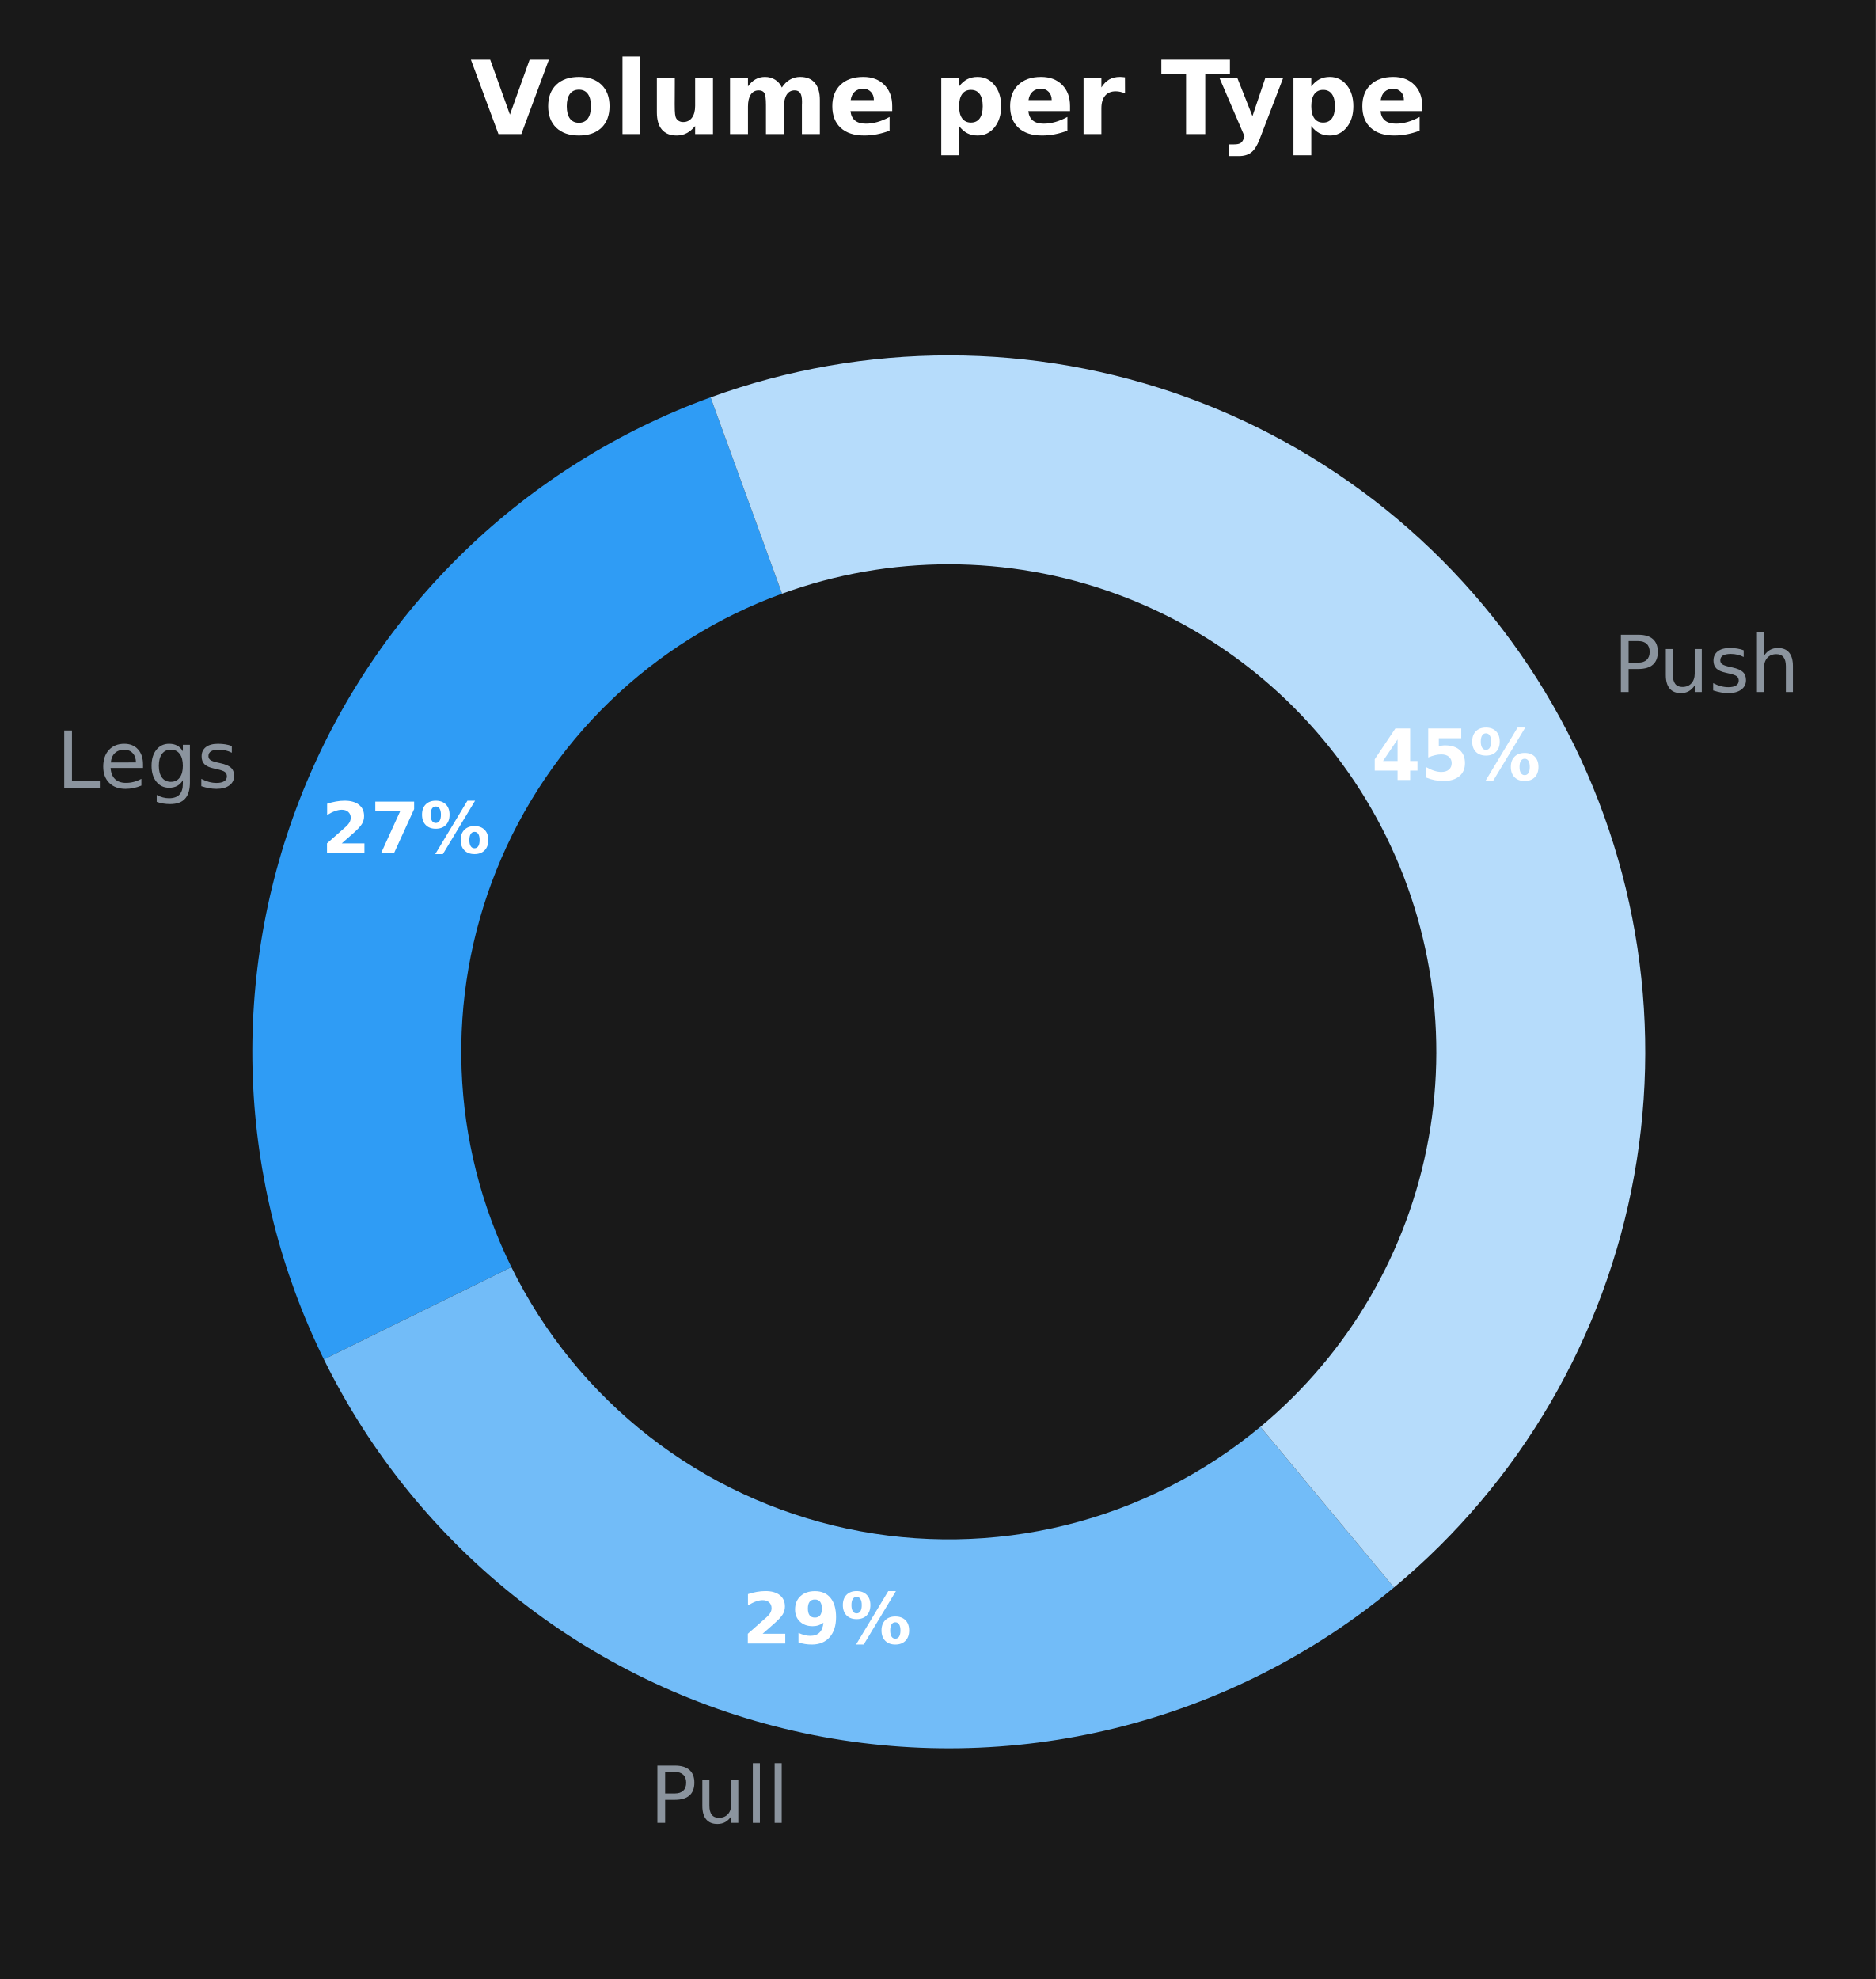
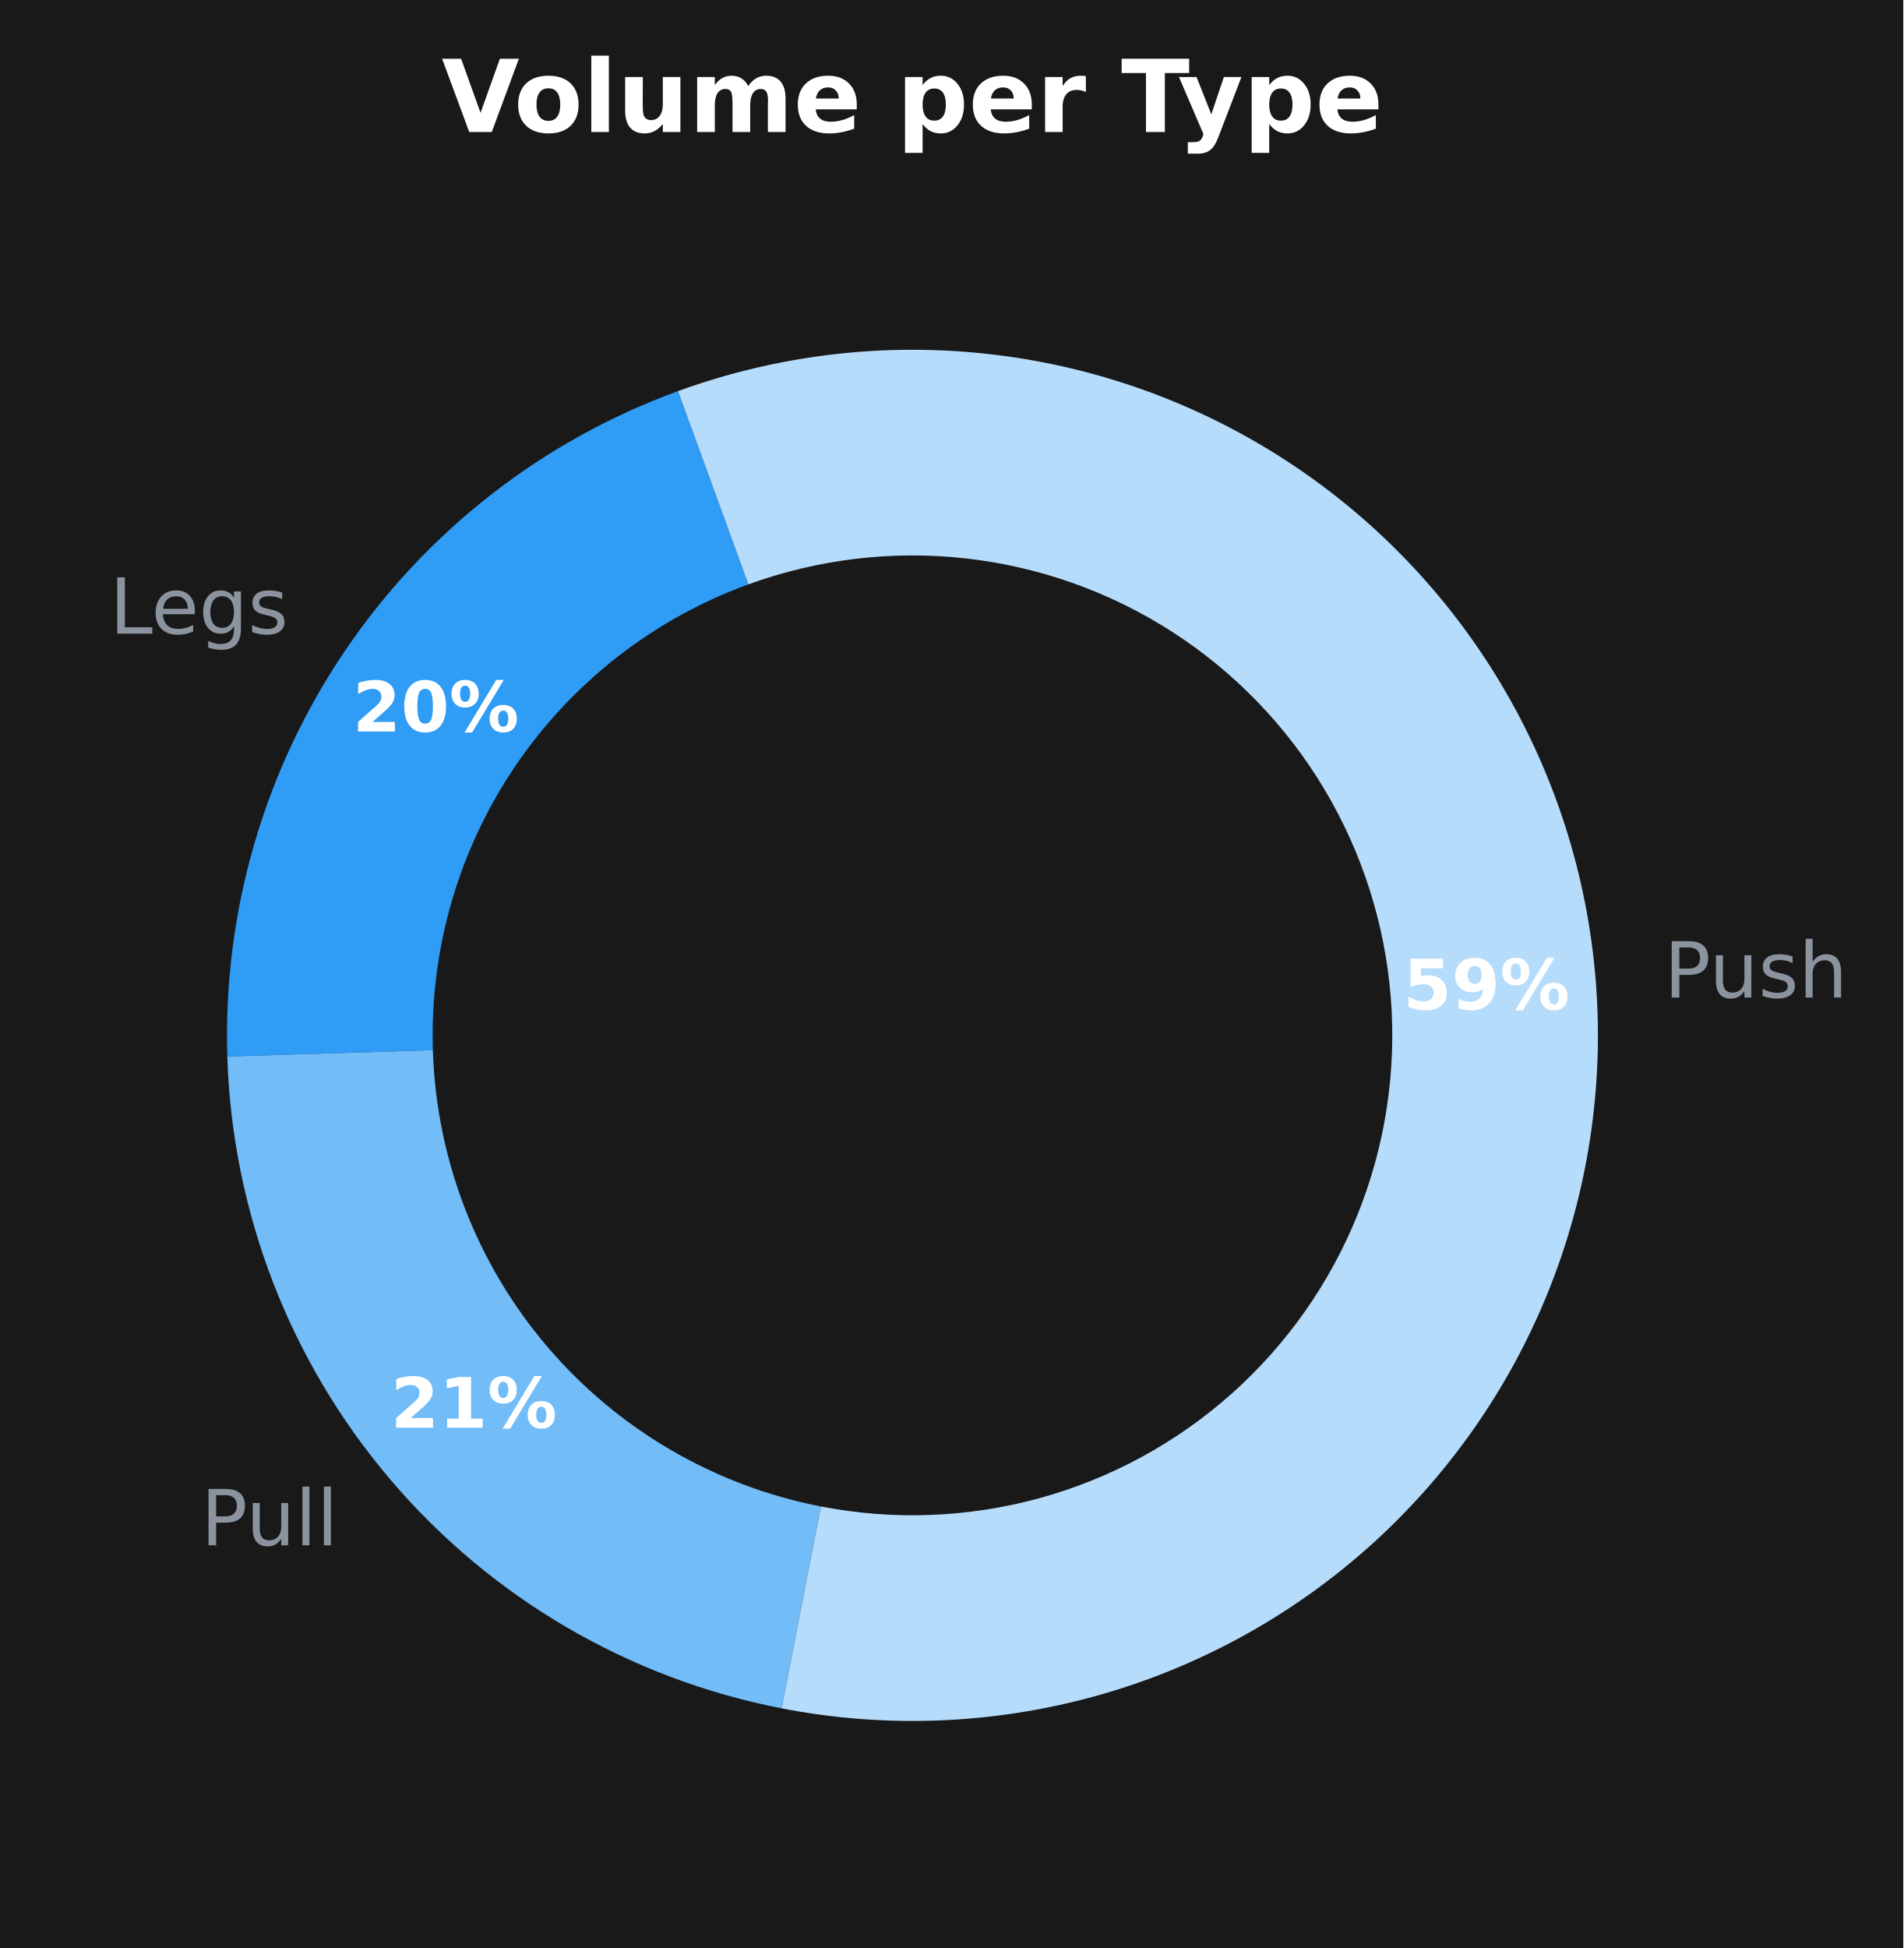
- <svg xmlns="http://www.w3.org/2000/svg" xmlns:xlink="http://www.w3.org/1999/xlink" width="238.921pt" height="252.038pt" viewBox="0 0 238.921 252.038" version="1.1">
+ <svg xmlns="http://www.w3.org/2000/svg" xmlns:xlink="http://www.w3.org/1999/xlink" width="246.293pt" height="252.038pt" viewBox="0 0 246.293 252.038" version="1.1">
  <defs>
    <style type="text/css">*{stroke-linejoin: round; stroke-linecap: butt}</style>
  </defs>
  <g id="figure_1">
    <g id="patch_1">
-       <path d="M 0 252.038  L 238.921 252.038  L 238.921 0  L 0 0  z " style="fill: #191919" />
+       <path d="M 0 252.038  L 246.293 252.038  L 246.293 0  L 0 0  z " style="fill: #191919" />
    </g>
    <g id="axes_1">
      <g id="patch_2">
-         <path d="M 90.502 50.603  C 78.797 54.864 68.119 61.543 59.166 70.203  C 50.213 78.864 43.184 89.315 38.538 100.872  C 33.892 112.43 31.732 124.838 32.199 137.286  C 32.667 149.734 35.751 161.944 41.25 173.121  L 65.128 161.372  C 61.278 153.549 59.119 145.001 58.792 136.287  C 58.465 127.574 59.977 118.888 63.229 110.798  C 66.481 102.708 71.402 95.392 77.669 89.33  C 83.936 83.267 91.41 78.592 99.604 75.61  z " style="fill: #2f9cf5" />
+         <path d="M 87.741 50.603  C 70.2 56.988 55.113 68.75 44.643 84.205  C 34.172 99.659 28.843 118.032 29.418 136.69  L 56.017 135.871  C 55.614 122.81 59.345 109.949 66.674 99.131  C 74.003 88.312 84.564 80.079 96.843 75.61  z " style="fill: #2f9cf5" />
      </g>
      <g id="patch_3">
-         <path d="M 41.25 173.121  C 47.173 185.157 55.748 195.693 66.33 203.936  C 76.912 212.179 89.227 217.915 102.345 220.712  C 115.464 223.509 129.047 223.294 142.071 220.084  C 155.094 216.874 167.222 210.751 177.538 202.177  L 160.529 181.712  C 153.307 187.713 144.818 191.999 135.702 194.246  C 126.585 196.493 117.077 196.644 107.894 194.686  C 98.711 192.728 90.09 188.713 82.683 182.943  C 75.276 177.173 69.273 169.797 65.128 161.372  z " style="fill: #72bcf8" />
+         <path d="M 29.418 136.69  C 30.038 156.796 37.478 176.105 50.51 191.427  C 63.542 206.75 81.407 217.193 101.152 221.032  L 106.23 194.91  C 92.409 192.223 79.904 184.912 70.781 174.186  C 61.659 163.461 56.45 149.944 56.017 135.871  z " style="fill: #72bcf8" />
      </g>
      <g id="patch_4">
-         <path d="M 177.538 202.177  C 193.6 188.828 204.443 170.225 208.142 149.67  C 211.842 129.115 208.165 107.899 197.765 89.787  C 187.365 71.675 170.895 57.806 151.278 50.639  C 131.66 43.473 110.128 43.46 90.502 50.603  L 99.604 75.61  C 113.342 70.61 128.414 70.618 142.147 75.635  C 155.879 80.651 167.408 90.36 174.688 103.038  C 181.968 115.717 184.541 130.568 181.952 144.957  C 179.362 159.345 171.772 172.367 160.529 181.712  z " style="fill: #b6dcfb" />
+         <path d="M 101.152 221.032  C 114.572 223.641 128.415 223.112 141.596 219.488  C 154.778 215.864 166.945 209.241 177.145 200.137  C 187.344 191.034 195.303 179.696 200.397 167.009  C 205.49 154.322 207.583 140.628 206.511 127  C 205.438 113.371 201.229 100.173 194.214 88.439  C 187.199 76.705 177.565 66.751 166.067 59.355  C 154.569 51.959 141.516 47.321 127.93 45.803  C 114.343 44.285 100.588 45.928 87.741 50.603  L 96.843 75.61  C 105.836 72.337 115.464 71.187 124.975 72.249  C 134.485 73.312 143.623 76.559 151.671 81.736  C 159.719 86.913 166.463 93.881 171.374 102.095  C 176.285 110.308 179.231 119.547 179.981 129.087  C 180.732 138.627 179.267 148.213 175.702 157.094  C 172.136 165.974 166.565 173.912 159.425 180.284  C 152.286 186.656 143.769 191.292 134.542 193.829  C 125.314 196.366 115.624 196.736 106.23 194.91  z " style="fill: #b6dcfb" />
      </g>
      <g id="matplotlib.axis_1" />
      <g id="matplotlib.axis_2" />
      <g id="text_1">
-         <g style="fill: #8b949e" transform="translate(7.2 100.3233) scale(0.1 -0.1)">
+         <g style="fill: #8b949e" transform="translate(14.19133 81.98877) scale(0.1 -0.1)">
          <defs>
            <path id="DejaVuSans-4c" d="M 628 4666  L 1259 4666  L 1259 531  L 3531 531  L 3531 0  L 628 0  L 628 4666  z " transform="scale(0.015625)" />
            <path id="DejaVuSans-65" d="M 3597 1894  L 3597 1613  L 953 1613  Q 991 1019 1311 708  Q 1631 397 2203 397  Q 2534 397 2845 478  Q 3156 559 3463 722  L 3463 178  Q 3153 47 2828 -22  Q 2503 -91 2169 -91  Q 1331 -91 842 396  Q 353 884 353 1716  Q 353 2575 817 3079  Q 1281 3584 2069 3584  Q 2775 3584 3186 3129  Q 3597 2675 3597 1894  z M 3022 2063  Q 3016 2534 2758 2815  Q 2500 3097 2075 3097  Q 1594 3097 1305 2825  Q 1016 2553 972 2059  L 3022 2063  z " transform="scale(0.015625)" />
            <path id="DejaVuSans-67" d="M 2906 1791  Q 2906 2416 2648 2759  Q 2391 3103 1925 3103  Q 1463 3103 1205 2759  Q 947 2416 947 1791  Q 947 1169 1205 825  Q 1463 481 1925 481  Q 2391 481 2648 825  Q 2906 1169 2906 1791  z M 3481 434  Q 3481 -459 3084 -895  Q 2688 -1331 1869 -1331  Q 1566 -1331 1297 -1286  Q 1028 -1241 775 -1147  L 775 -588  Q 1028 -725 1275 -790  Q 1522 -856 1778 -856  Q 2344 -856 2625 -561  Q 2906 -266 2906 331  L 2906 616  Q 2728 306 2450 153  Q 2172 0 1784 0  Q 1141 0 747 490  Q 353 981 353 1791  Q 353 2603 747 3093  Q 1141 3584 1784 3584  Q 2172 3584 2450 3431  Q 2728 3278 2906 2969  L 2906 3500  L 3481 3500  L 3481 434  z " transform="scale(0.015625)" />
            <path id="DejaVuSans-73" d="M 2834 3397  L 2834 2853  Q 2591 2978 2328 3040  Q 2066 3103 1784 3103  Q 1356 3103 1142 2972  Q 928 2841 928 2578  Q 928 2378 1081 2264  Q 1234 2150 1697 2047  L 1894 2003  Q 2506 1872 2764 1633  Q 3022 1394 3022 966  Q 3022 478 2636 193  Q 2250 -91 1575 -91  Q 1294 -91 989 -36  Q 684 19 347 128  L 347 722  Q 666 556 975 473  Q 1284 391 1588 391  Q 1994 391 2212 530  Q 2431 669 2431 922  Q 2431 1156 2273 1281  Q 2116 1406 1581 1522  L 1381 1569  Q 847 1681 609 1914  Q 372 2147 372 2553  Q 372 3047 722 3315  Q 1072 3584 1716 3584  Q 2034 3584 2315 3537  Q 2597 3491 2834 3397  z " transform="scale(0.015625)" />
          </defs>
          <use xlink:href="#DejaVuSans-4c" />
          <use xlink:href="#DejaVuSans-65" transform="translate(53.96289 0)" />
          <use xlink:href="#DejaVuSans-67" transform="translate(115.4863 0)" />
          <use xlink:href="#DejaVuSans-73" transform="translate(178.9629 0)" />
        </g>
      </g>
      <g id="text_2">
-         <g style="fill: #ffffff" transform="translate(40.93536 108.6496) scale(0.09 -0.09)">
+         <g style="fill: #ffffff" transform="translate(45.62163 94.64868) scale(0.09 -0.09)">
          <defs>
            <path id="DejaVuSans-Bold-32" d="M 1844 884  L 3897 884  L 3897 0  L 506 0  L 506 884  L 2209 2388  Q 2438 2594 2547 2791  Q 2656 2988 2656 3200  Q 2656 3528 2436 3728  Q 2216 3928 1850 3928  Q 1569 3928 1234 3808  Q 900 3688 519 3450  L 519 4475  Q 925 4609 1322 4679  Q 1719 4750 2100 4750  Q 2938 4750 3402 4381  Q 3866 4013 3866 3353  Q 3866 2972 3669 2642  Q 3472 2313 2841 1759  L 1844 884  z " transform="scale(0.015625)" />
-             <path id="DejaVuSans-Bold-37" d="M 428 4666  L 3944 4666  L 3944 3988  L 2125 0  L 953 0  L 2675 3781  L 428 3781  L 428 4666  z " transform="scale(0.015625)" />
+             <path id="DejaVuSans-Bold-30" d="M 2944 2338  Q 2944 3213 2780 3570  Q 2616 3928 2228 3928  Q 1841 3928 1675 3570  Q 1509 3213 1509 2338  Q 1509 1453 1675 1090  Q 1841 728 2228 728  Q 2613 728 2778 1090  Q 2944 1453 2944 2338  z M 4147 2328  Q 4147 1169 3647 539  Q 3147 -91 2228 -91  Q 1306 -91 806 539  Q 306 1169 306 2328  Q 306 3491 806 4120  Q 1306 4750 2228 4750  Q 3147 4750 3647 4120  Q 4147 3491 4147 2328  z " transform="scale(0.015625)" />
            <path id="DejaVuSans-Bold-25" d="M 4959 1925  Q 4738 1925 4616 1733  Q 4494 1541 4494 1184  Q 4494 825 4614 633  Q 4734 441 4959 441  Q 5184 441 5303 633  Q 5422 825 5422 1184  Q 5422 1541 5301 1733  Q 5181 1925 4959 1925  z M 4959 2450  Q 5541 2450 5875 2112  Q 6209 1775 6209 1184  Q 6209 594 5875 251  Q 5541 -91 4959 -91  Q 4378 -91 4042 251  Q 3706 594 3706 1184  Q 3706 1772 4042 2111  Q 4378 2450 4959 2450  z M 2094 -91  L 1403 -91  L 4319 4750  L 5013 4750  L 2094 -91  z M 1453 4750  Q 2034 4750 2367 4411  Q 2700 4072 2700 3481  Q 2700 2891 2367 2550  Q 2034 2209 1453 2209  Q 872 2209 539 2550  Q 206 2891 206 3481  Q 206 4072 539 4411  Q 872 4750 1453 4750  z M 1453 4225  Q 1228 4225 1106 4031  Q 984 3838 984 3481  Q 984 3122 1106 2926  Q 1228 2731 1453 2731  Q 1678 2731 1798 2926  Q 1919 3122 1919 3481  Q 1919 3838 1797 4031  Q 1675 4225 1453 4225  z " transform="scale(0.015625)" />
          </defs>
          <use xlink:href="#DejaVuSans-Bold-32" />
-           <use xlink:href="#DejaVuSans-Bold-37" transform="translate(69.58008 0)" />
+           <use xlink:href="#DejaVuSans-Bold-30" transform="translate(69.58008 0)" />
          <use xlink:href="#DejaVuSans-Bold-25" transform="translate(139.1602 0)" />
        </g>
      </g>
      <g id="text_3">
-         <g style="fill: #8b949e" transform="translate(82.74707 232.1471) scale(0.1 -0.1)">
+         <g style="fill: #8b949e" transform="translate(26.0048 199.9336) scale(0.1 -0.1)">
          <defs>
            <path id="DejaVuSans-50" d="M 1259 4147  L 1259 2394  L 2053 2394  Q 2494 2394 2734 2622  Q 2975 2850 2975 3272  Q 2975 3691 2734 3919  Q 2494 4147 2053 4147  L 1259 4147  z M 628 4666  L 2053 4666  Q 2838 4666 3239 4311  Q 3641 3956 3641 3272  Q 3641 2581 3239 2228  Q 2838 1875 2053 1875  L 1259 1875  L 1259 0  L 628 0  L 628 4666  z " transform="scale(0.015625)" />
            <path id="DejaVuSans-75" d="M 544 1381  L 544 3500  L 1119 3500  L 1119 1403  Q 1119 906 1312 657  Q 1506 409 1894 409  Q 2359 409 2629 706  Q 2900 1003 2900 1516  L 2900 3500  L 3475 3500  L 3475 0  L 2900 0  L 2900 538  Q 2691 219 2414 64  Q 2138 -91 1772 -91  Q 1169 -91 856 284  Q 544 659 544 1381  z M 1991 3584  L 1991 3584  z " transform="scale(0.015625)" />
            <path id="DejaVuSans-6c" d="M 603 4863  L 1178 4863  L 1178 0  L 603 0  L 603 4863  z " transform="scale(0.015625)" />
          </defs>
          <use xlink:href="#DejaVuSans-50" />
          <use xlink:href="#DejaVuSans-75" transform="translate(58.55273 0)" />
          <use xlink:href="#DejaVuSans-6c" transform="translate(121.9316 0)" />
          <use xlink:href="#DejaVuSans-6c" transform="translate(149.7148 0)" />
        </g>
      </g>
      <g id="text_4">
-         <g style="fill: #ffffff" transform="translate(94.53324 209.315) scale(0.09 -0.09)">
+         <g style="fill: #ffffff" transform="translate(50.5502 184.7156) scale(0.09 -0.09)">
          <defs>
-             <path id="DejaVuSans-Bold-39" d="M 641 103  L 641 966  Q 928 831 1190 764  Q 1453 697 1709 697  Q 2247 697 2547 995  Q 2847 1294 2900 1881  Q 2688 1725 2447 1647  Q 2206 1569 1925 1569  Q 1209 1569 770 1986  Q 331 2403 331 3084  Q 331 3838 820 4291  Q 1309 4744 2131 4744  Q 3044 4744 3544 4128  Q 4044 3513 4044 2388  Q 4044 1231 3459 570  Q 2875 -91 1856 -91  Q 1528 -91 1228 -42  Q 928 6 641 103  z M 2125 2350  Q 2441 2350 2600 2554  Q 2759 2759 2759 3169  Q 2759 3575 2600 3781  Q 2441 3988 2125 3988  Q 1809 3988 1650 3781  Q 1491 3575 1491 3169  Q 1491 2759 1650 2554  Q 1809 2350 2125 2350  z " transform="scale(0.015625)" />
+             <path id="DejaVuSans-Bold-31" d="M 750 831  L 1813 831  L 1813 3847  L 722 3622  L 722 4441  L 1806 4666  L 2950 4666  L 2950 831  L 4013 831  L 4013 0  L 750 0  L 750 831  z " transform="scale(0.015625)" />
          </defs>
          <use xlink:href="#DejaVuSans-Bold-32" />
-           <use xlink:href="#DejaVuSans-Bold-39" transform="translate(69.58008 0)" />
+           <use xlink:href="#DejaVuSans-Bold-31" transform="translate(69.58008 0)" />
          <use xlink:href="#DejaVuSans-Bold-25" transform="translate(139.1602 0)" />
        </g>
      </g>
      <g id="text_5">
-         <g style="fill: #8b949e" transform="translate(205.4576 88.12957) scale(0.1 -0.1)">
+         <g style="fill: #8b949e" transform="translate(215.3537 129.0631) scale(0.1 -0.1)">
          <defs>
            <path id="DejaVuSans-68" d="M 3513 2113  L 3513 0  L 2938 0  L 2938 2094  Q 2938 2591 2744 2837  Q 2550 3084 2163 3084  Q 1697 3084 1428 2787  Q 1159 2491 1159 1978  L 1159 0  L 581 0  L 581 4863  L 1159 4863  L 1159 2956  Q 1366 3272 1645 3428  Q 1925 3584 2291 3584  Q 2894 3584 3203 3211  Q 3513 2838 3513 2113  z " transform="scale(0.015625)" />
          </defs>
          <use xlink:href="#DejaVuSans-50" />
          <use xlink:href="#DejaVuSans-75" transform="translate(58.55273 0)" />
          <use xlink:href="#DejaVuSans-73" transform="translate(121.9316 0)" />
          <use xlink:href="#DejaVuSans-68" transform="translate(174.0312 0)" />
        </g>
      </g>
      <g id="text_6">
-         <g style="fill: #ffffff" transform="translate(174.6861 99.33801) scale(0.09 -0.09)">
+         <g style="fill: #ffffff" transform="translate(181.5906 130.5963) scale(0.09 -0.09)">
          <defs>
-             <path id="DejaVuSans-Bold-34" d="M 2356 3675  L 1038 1722  L 2356 1722  L 2356 3675  z M 2156 4666  L 3494 4666  L 3494 1722  L 4159 1722  L 4159 850  L 3494 850  L 3494 0  L 2356 0  L 2356 850  L 288 850  L 288 1881  L 2156 4666  z " transform="scale(0.015625)" />
            <path id="DejaVuSans-Bold-35" d="M 678 4666  L 3669 4666  L 3669 3781  L 1638 3781  L 1638 3059  Q 1775 3097 1914 3117  Q 2053 3138 2203 3138  Q 3056 3138 3531 2711  Q 4006 2284 4006 1522  Q 4006 766 3489 337  Q 2972 -91 2053 -91  Q 1656 -91 1267 -14  Q 878 63 494 219  L 494 1166  Q 875 947 1217 837  Q 1559 728 1863 728  Q 2300 728 2551 942  Q 2803 1156 2803 1522  Q 2803 1891 2551 2103  Q 2300 2316 1863 2316  Q 1603 2316 1309 2248  Q 1016 2181 678 2041  L 678 4666  z " transform="scale(0.015625)" />
+             <path id="DejaVuSans-Bold-39" d="M 641 103  L 641 966  Q 928 831 1190 764  Q 1453 697 1709 697  Q 2247 697 2547 995  Q 2847 1294 2900 1881  Q 2688 1725 2447 1647  Q 2206 1569 1925 1569  Q 1209 1569 770 1986  Q 331 2403 331 3084  Q 331 3838 820 4291  Q 1309 4744 2131 4744  Q 3044 4744 3544 4128  Q 4044 3513 4044 2388  Q 4044 1231 3459 570  Q 2875 -91 1856 -91  Q 1528 -91 1228 -42  Q 928 6 641 103  z M 2125 2350  Q 2441 2350 2600 2554  Q 2759 2759 2759 3169  Q 2759 3575 2600 3781  Q 2441 3988 2125 3988  Q 1809 3988 1650 3781  Q 1491 3575 1491 3169  Q 1491 2759 1650 2554  Q 1809 2350 2125 2350  z " transform="scale(0.015625)" />
          </defs>
-           <use xlink:href="#DejaVuSans-Bold-34" />
-           <use xlink:href="#DejaVuSans-Bold-35" transform="translate(69.58008 0)" />
+           <use xlink:href="#DejaVuSans-Bold-35" />
+           <use xlink:href="#DejaVuSans-Bold-39" transform="translate(69.58008 0)" />
          <use xlink:href="#DejaVuSans-Bold-25" transform="translate(139.1602 0)" />
        </g>
      </g>
      <g id="text_7">
-         <g style="fill: #ffffff" transform="translate(59.9115 17.07797) scale(0.13 -0.13)">
+         <g style="fill: #ffffff" transform="translate(57.15062 17.07797) scale(0.13 -0.13)">
          <defs>
            <path id="DejaVuSans-Bold-56" d="M 31 4666  L 1241 4666  L 2478 1222  L 3713 4666  L 4922 4666  L 3194 0  L 1759 0  L 31 4666  z " transform="scale(0.015625)" />
            <path id="DejaVuSans-Bold-6f" d="M 2203 2784  Q 1831 2784 1636 2517  Q 1441 2250 1441 1747  Q 1441 1244 1636 976  Q 1831 709 2203 709  Q 2569 709 2762 976  Q 2956 1244 2956 1747  Q 2956 2250 2762 2517  Q 2569 2784 2203 2784  z M 2203 3584  Q 3106 3584 3614 3096  Q 4122 2609 4122 1747  Q 4122 884 3614 396  Q 3106 -91 2203 -91  Q 1297 -91 786 396  Q 275 884 275 1747  Q 275 2609 786 3096  Q 1297 3584 2203 3584  z " transform="scale(0.015625)" />
            <path id="DejaVuSans-Bold-6c" d="M 538 4863  L 1656 4863  L 1656 0  L 538 0  L 538 4863  z " transform="scale(0.015625)" />
            <path id="DejaVuSans-Bold-75" d="M 500 1363  L 500 3500  L 1625 3500  L 1625 3150  Q 1625 2866 1622 2436  Q 1619 2006 1619 1863  Q 1619 1441 1641 1255  Q 1663 1069 1716 984  Q 1784 875 1895 815  Q 2006 756 2150 756  Q 2500 756 2700 1025  Q 2900 1294 2900 1772  L 2900 3500  L 4019 3500  L 4019 0  L 2900 0  L 2900 506  Q 2647 200 2364 54  Q 2081 -91 1741 -91  Q 1134 -91 817 281  Q 500 653 500 1363  z " transform="scale(0.015625)" />
            <path id="DejaVuSans-Bold-6d" d="M 3781 2919  Q 3994 3244 4286 3414  Q 4578 3584 4928 3584  Q 5531 3584 5847 3212  Q 6163 2841 6163 2131  L 6163 0  L 5038 0  L 5038 1825  Q 5041 1866 5042 1909  Q 5044 1953 5044 2034  Q 5044 2406 4934 2573  Q 4825 2741 4581 2741  Q 4263 2741 4089 2478  Q 3916 2216 3909 1719  L 3909 0  L 2784 0  L 2784 1825  Q 2784 2406 2684 2573  Q 2584 2741 2328 2741  Q 2006 2741 1831 2477  Q 1656 2213 1656 1722  L 1656 0  L 531 0  L 531 3500  L 1656 3500  L 1656 2988  Q 1863 3284 2130 3434  Q 2397 3584 2719 3584  Q 3081 3584 3359 3409  Q 3638 3234 3781 2919  z " transform="scale(0.015625)" />
            <path id="DejaVuSans-Bold-65" d="M 4031 1759  L 4031 1441  L 1416 1441  Q 1456 1047 1700 850  Q 1944 653 2381 653  Q 2734 653 3104 758  Q 3475 863 3866 1075  L 3866 213  Q 3469 63 3072 -14  Q 2675 -91 2278 -91  Q 1328 -91 801 392  Q 275 875 275 1747  Q 275 2603 792 3093  Q 1309 3584 2216 3584  Q 3041 3584 3536 3087  Q 4031 2591 4031 1759  z M 2881 2131  Q 2881 2450 2695 2645  Q 2509 2841 2209 2841  Q 1884 2841 1681 2658  Q 1478 2475 1428 2131  L 2881 2131  z " transform="scale(0.015625)" />
            <path id="DejaVuSans-Bold-20" transform="scale(0.015625)" />
            <path id="DejaVuSans-Bold-70" d="M 1656 506  L 1656 -1331  L 538 -1331  L 538 3500  L 1656 3500  L 1656 2988  Q 1888 3294 2169 3439  Q 2450 3584 2816 3584  Q 3463 3584 3878 3070  Q 4294 2556 4294 1747  Q 4294 938 3878 423  Q 3463 -91 2816 -91  Q 2450 -91 2169 54  Q 1888 200 1656 506  z M 2400 2772  Q 2041 2772 1848 2508  Q 1656 2244 1656 1747  Q 1656 1250 1848 986  Q 2041 722 2400 722  Q 2759 722 2948 984  Q 3138 1247 3138 1747  Q 3138 2247 2948 2509  Q 2759 2772 2400 2772  z " transform="scale(0.015625)" />
            <path id="DejaVuSans-Bold-72" d="M 3138 2547  Q 2991 2616 2845 2648  Q 2700 2681 2553 2681  Q 2122 2681 1889 2404  Q 1656 2128 1656 1613  L 1656 0  L 538 0  L 538 3500  L 1656 3500  L 1656 2925  Q 1872 3269 2151 3426  Q 2431 3584 2822 3584  Q 2878 3584 2943 3579  Q 3009 3575 3134 3559  L 3138 2547  z " transform="scale(0.015625)" />
            <path id="DejaVuSans-Bold-54" d="M 31 4666  L 4331 4666  L 4331 3756  L 2784 3756  L 2784 0  L 1581 0  L 1581 3756  L 31 3756  L 31 4666  z " transform="scale(0.015625)" />
            <path id="DejaVuSans-Bold-79" d="M 78 3500  L 1197 3500  L 2138 1125  L 2938 3500  L 4056 3500  L 2584 -331  Q 2363 -916 2067 -1148  Q 1772 -1381 1288 -1381  L 641 -1381  L 641 -647  L 991 -647  Q 1275 -647 1404 -556  Q 1534 -466 1606 -231  L 1638 -134  L 78 3500  z " transform="scale(0.015625)" />
          </defs>
          <use xlink:href="#DejaVuSans-Bold-56" />
          <use xlink:href="#DejaVuSans-Bold-6f" transform="translate(71.89258 0)" />
          <use xlink:href="#DejaVuSans-Bold-6c" transform="translate(140.5938 0)" />
          <use xlink:href="#DejaVuSans-Bold-75" transform="translate(174.8711 0)" />
          <use xlink:href="#DejaVuSans-Bold-6d" transform="translate(246.0625 0)" />
          <use xlink:href="#DejaVuSans-Bold-65" transform="translate(350.2617 0)" />
          <use xlink:href="#DejaVuSans-Bold-20" transform="translate(418.084 0)" />
          <use xlink:href="#DejaVuSans-Bold-70" transform="translate(452.8984 0)" />
          <use xlink:href="#DejaVuSans-Bold-65" transform="translate(524.4805 0)" />
          <use xlink:href="#DejaVuSans-Bold-72" transform="translate(592.3027 0)" />
          <use xlink:href="#DejaVuSans-Bold-20" transform="translate(641.6191 0)" />
          <use xlink:href="#DejaVuSans-Bold-54" transform="translate(676.4336 0)" />
          <use xlink:href="#DejaVuSans-Bold-79" transform="translate(732.7715 0)" />
          <use xlink:href="#DejaVuSans-Bold-70" transform="translate(797.957 0)" />
          <use xlink:href="#DejaVuSans-Bold-65" transform="translate(869.5391 0)" />
        </g>
      </g>
    </g>
  </g>
</svg>
